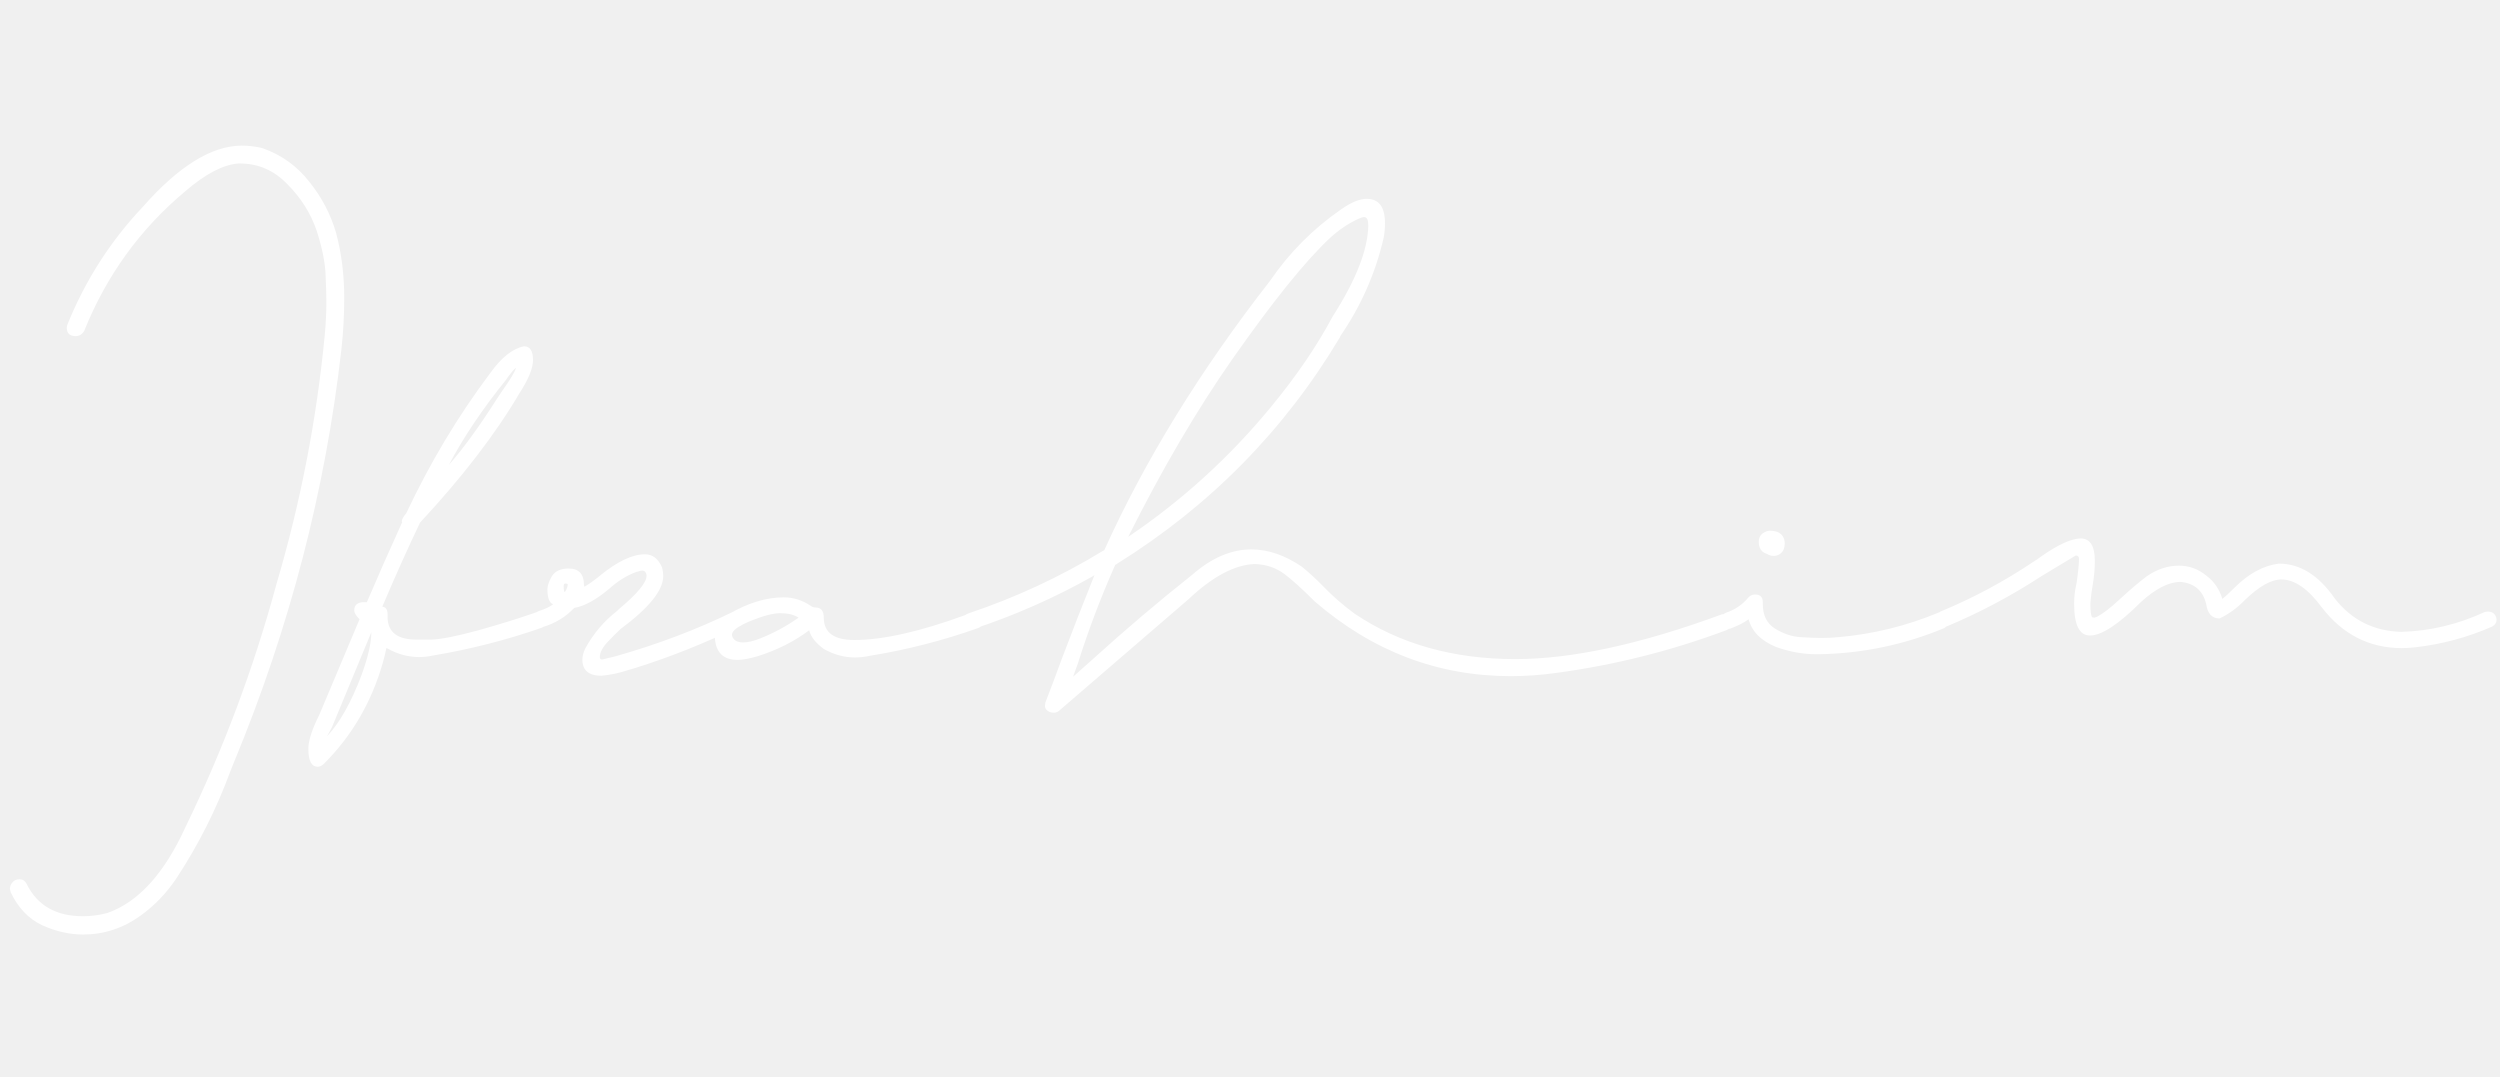
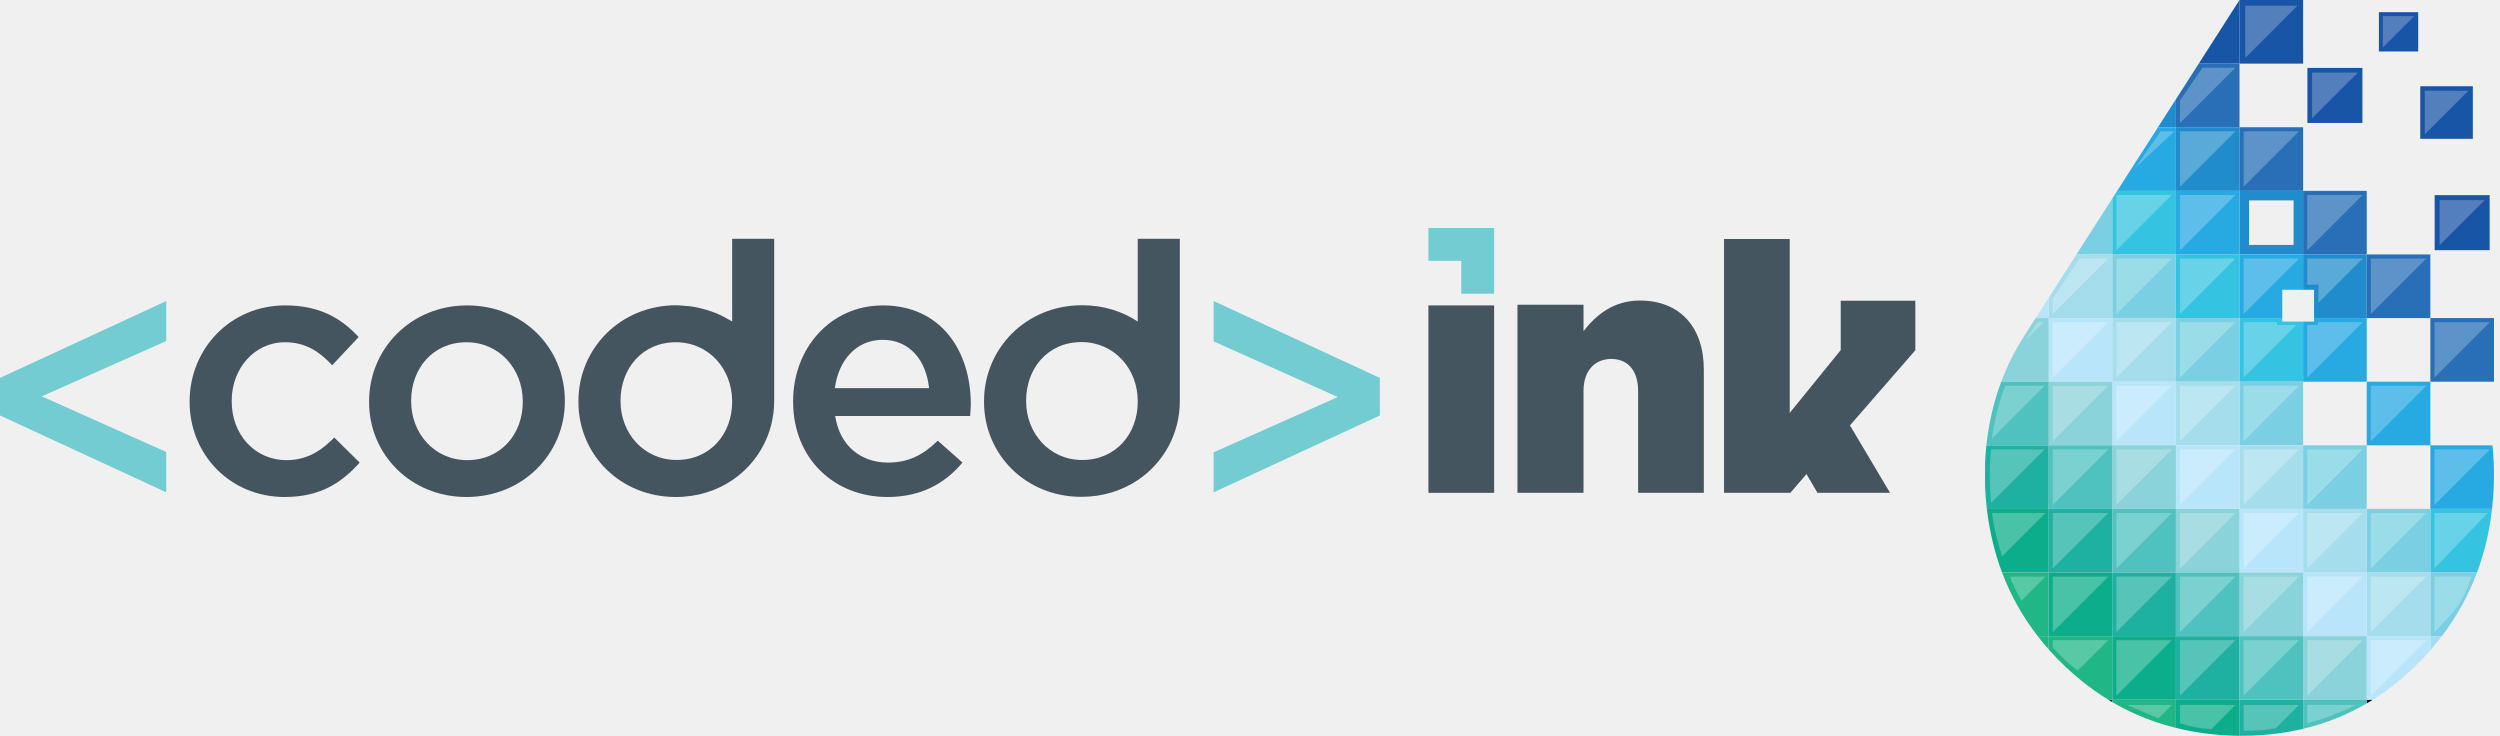
- <svg xmlns="http://www.w3.org/2000/svg" width="130" height="56" viewBox="0 0 130 56" fill="none">
-   <path d="M4.317 48.595C3.613 48.595 2.902 48.433 2.184 48.109C1.479 47.771 0.937 47.201 0.557 46.398L0.515 46.229C0.515 46.102 0.557 45.989 0.642 45.891C0.726 45.778 0.853 45.722 1.022 45.722C1.177 45.722 1.296 45.799 1.381 45.954C1.93 47.081 2.909 47.644 4.317 47.644C4.74 47.644 5.162 47.588 5.585 47.475C7.19 46.912 8.542 45.426 9.64 43.018C11.612 38.962 13.189 34.751 14.372 30.386C15.626 26.147 16.463 21.83 16.886 17.437C16.942 16.845 16.971 16.261 16.971 15.683C16.971 15.345 16.956 14.867 16.928 14.247C16.9 13.613 16.745 12.86 16.463 11.986C16.154 11.085 15.647 10.283 14.943 9.578C14.253 8.86 13.429 8.501 12.471 8.501H12.408C11.605 8.557 10.676 9.043 9.619 9.959C7.282 11.916 5.535 14.331 4.38 17.204C4.268 17.387 4.12 17.479 3.937 17.479C3.627 17.479 3.472 17.331 3.472 17.035L3.493 16.908C4.423 14.599 5.732 12.55 7.422 10.761C9.295 8.635 11.014 7.572 12.577 7.572C12.915 7.572 13.267 7.614 13.633 7.698C14.633 8.05 15.45 8.635 16.083 9.452C16.731 10.254 17.196 11.142 17.477 12.113C17.759 13.169 17.9 14.296 17.9 15.493C17.9 16.394 17.851 17.289 17.752 18.176C16.921 25.499 15.062 32.646 12.175 39.617L11.964 40.145C11.246 42.089 10.323 43.919 9.197 45.637C8.676 46.426 8.042 47.088 7.296 47.623C6.394 48.271 5.402 48.595 4.317 48.595ZM23.343 24.175C24.118 23.288 24.956 22.133 25.857 20.711L26.068 20.394C26.547 19.718 26.801 19.296 26.829 19.127C26.744 19.183 26.604 19.345 26.406 19.612L26.322 19.739C25.082 21.274 24.09 22.753 23.343 24.175ZM17.006 38.286C17.668 37.582 18.266 36.519 18.802 35.096C19.14 34.167 19.309 33.428 19.309 32.878L19.055 33.491L17.259 37.822L17.006 38.286ZM16.52 39.87C16.196 39.87 16.034 39.561 16.034 38.941C16.034 38.519 16.224 37.927 16.605 37.167L18.696 32.202C18.513 32.019 18.421 31.864 18.421 31.738C18.421 31.484 18.562 31.343 18.844 31.315H19.076C19.654 29.963 20.266 28.576 20.914 27.154L20.893 27.111C20.893 27.013 20.97 26.872 21.125 26.689C22.365 24.055 23.815 21.633 25.477 19.422C26.068 18.591 26.66 18.12 27.251 18.007C27.561 18.007 27.716 18.246 27.716 18.725C27.716 19.148 27.484 19.718 27.019 20.436C25.78 22.549 24.055 24.795 21.843 27.175C21.21 28.499 20.555 29.956 19.879 31.548C20.062 31.562 20.154 31.695 20.154 31.949V32.139C20.182 32.885 20.682 33.259 21.653 33.259C21.681 33.259 21.942 33.259 22.435 33.259C22.928 33.245 23.745 33.083 24.885 32.773C26.026 32.449 26.92 32.174 27.568 31.949C27.836 31.85 27.998 31.801 28.054 31.801C28.322 31.801 28.455 31.942 28.455 32.224C28.455 32.421 28.357 32.562 28.16 32.646C26.343 33.28 24.47 33.758 22.541 34.083C22.287 34.139 22.041 34.167 21.801 34.167C21.224 34.167 20.675 34.019 20.154 33.723L20.09 33.702C20.062 33.871 19.999 34.132 19.9 34.484C19.309 36.54 18.281 38.293 16.816 39.744C16.717 39.828 16.619 39.87 16.52 39.87ZM31.276 35.139C30.614 35.139 30.283 34.857 30.283 34.294C30.283 34.125 30.332 33.934 30.431 33.723C30.854 32.949 31.41 32.294 32.1 31.759L32.184 31.674C33.142 30.872 33.621 30.294 33.621 29.942C33.621 29.829 33.578 29.745 33.494 29.689L33.41 29.668C33.353 29.668 33.262 29.689 33.135 29.731H33.114C32.607 29.914 32.128 30.21 31.677 30.618C30.987 31.195 30.382 31.526 29.861 31.611C29.424 32.076 28.882 32.407 28.234 32.604L28.086 32.625C27.833 32.625 27.706 32.484 27.706 32.202C27.706 32.005 27.805 31.864 28.002 31.78C28.354 31.667 28.607 31.548 28.762 31.421C28.565 31.35 28.466 31.09 28.466 30.639C28.466 30.456 28.544 30.231 28.699 29.963C28.868 29.696 29.157 29.562 29.565 29.562C30.1 29.562 30.368 29.851 30.368 30.428L30.389 30.512C30.628 30.372 30.896 30.181 31.191 29.942L31.213 29.921C32.114 29.189 32.888 28.823 33.536 28.823C33.931 28.823 34.226 29.048 34.423 29.498C34.466 29.653 34.487 29.808 34.487 29.963C34.487 30.695 33.748 31.611 32.269 32.709C32.058 32.907 31.839 33.125 31.614 33.364C31.332 33.66 31.191 33.928 31.191 34.167C31.191 34.251 31.234 34.294 31.318 34.294L32.015 34.125C34.198 33.505 36.226 32.737 38.099 31.822L38.268 31.801C38.367 31.801 38.465 31.836 38.564 31.907C38.662 31.977 38.712 32.09 38.712 32.245C38.712 32.386 38.634 32.491 38.479 32.562C36.649 33.449 34.832 34.174 33.029 34.737L32.67 34.843C32.205 34.998 31.741 35.096 31.276 35.139ZM29.375 30.787C29.473 30.632 29.523 30.498 29.523 30.386C29.509 30.358 29.466 30.343 29.396 30.343C29.34 30.343 29.311 30.386 29.311 30.47C29.311 30.681 29.332 30.787 29.375 30.787ZM38.632 33.407C38.886 33.407 39.189 33.336 39.541 33.195C40.245 32.914 40.907 32.554 41.526 32.118C41.287 31.963 40.97 31.886 40.576 31.886C40.21 31.886 39.696 32.019 39.034 32.287C38.386 32.554 38.062 32.794 38.062 33.005C38.062 33.075 38.09 33.146 38.146 33.216C38.245 33.343 38.407 33.407 38.632 33.407ZM38.358 34.315C37.625 34.315 37.231 33.942 37.175 33.195C37.189 32.632 37.421 32.217 37.872 31.949C38.872 31.357 39.836 31.062 40.766 31.062C41.259 31.062 41.724 31.21 42.16 31.505C42.23 31.562 42.315 31.59 42.414 31.59C42.695 31.59 42.836 31.766 42.836 32.118C42.836 32.892 43.364 33.28 44.42 33.28C45.913 33.28 47.849 32.843 50.23 31.97C50.497 31.871 50.666 31.822 50.736 31.822C50.849 31.822 50.941 31.871 51.011 31.97C51.096 32.069 51.138 32.167 51.138 32.266C51.138 32.463 51.039 32.597 50.842 32.667C49.011 33.315 47.138 33.794 45.223 34.103C44.97 34.16 44.716 34.188 44.463 34.188C43.899 34.188 43.357 34.04 42.836 33.745C42.414 33.435 42.16 33.111 42.076 32.773C41.315 33.35 40.421 33.801 39.393 34.125C38.956 34.251 38.611 34.315 38.358 34.315ZM54.802 37.061C54.633 37.061 54.499 37.005 54.401 36.892C54.359 36.836 54.337 36.772 54.337 36.702L54.359 36.533C54.654 35.772 54.943 35.005 55.225 34.23C55.774 32.78 56.337 31.336 56.915 29.9L56.83 29.963C54.859 31.076 52.788 31.991 50.62 32.709L50.493 32.73C50.38 32.73 50.289 32.688 50.218 32.604C50.148 32.519 50.113 32.421 50.113 32.308C50.113 32.266 50.113 32.202 50.113 32.118C50.127 32.019 50.218 31.942 50.387 31.886C52.824 31.069 55.14 29.991 57.337 28.654L57.422 28.611C59.534 23.936 62.407 19.267 66.04 14.606C67.054 13.127 68.287 11.888 69.737 10.888C70.258 10.522 70.702 10.339 71.068 10.339C71.702 10.339 72.019 10.761 72.019 11.606C72.019 11.874 71.997 12.12 71.955 12.346C71.533 14.191 70.779 15.902 69.695 17.479L69.674 17.542C66.787 22.373 62.928 26.295 58.098 29.308C58.069 29.337 58.034 29.358 57.992 29.372C57.246 31.048 56.598 32.759 56.048 34.505L55.795 35.202C55.809 35.174 55.83 35.153 55.858 35.139L56.83 34.273C58.506 32.752 60.231 31.287 62.006 29.879C63.005 29.006 64.026 28.569 65.069 28.569C65.942 28.569 66.822 28.872 67.709 29.477C68.103 29.801 68.477 30.146 68.829 30.512C69.322 31.019 69.857 31.484 70.434 31.907C72.772 33.484 75.561 34.273 78.799 34.273C81.742 34.273 85.32 33.498 89.53 31.949L89.678 31.928C89.777 31.928 89.861 31.97 89.932 32.055C90.003 32.125 90.038 32.217 90.038 32.329C90.038 32.371 90.03 32.442 90.016 32.54C90.016 32.625 89.932 32.702 89.763 32.773C86.904 33.843 83.961 34.582 80.933 34.991C80.13 35.103 79.342 35.16 78.567 35.16C74.765 35.16 71.364 33.864 68.364 31.273C67.716 30.625 67.195 30.153 66.801 29.858C66.35 29.52 65.829 29.344 65.238 29.329C64.195 29.372 63.048 29.984 61.794 31.167L55.077 36.955C54.992 37.026 54.901 37.061 54.802 37.061ZM58.668 27.914L58.731 27.872C61.492 25.999 63.935 23.774 66.061 21.197C67.399 19.577 68.477 18 69.293 16.465C70.505 14.578 71.124 13.001 71.152 11.733C71.152 11.437 71.082 11.289 70.941 11.289C70.871 11.289 70.772 11.318 70.645 11.374C70.124 11.613 69.632 11.944 69.167 12.367C67.885 13.564 66.188 15.669 64.076 18.683C62.217 21.345 60.414 24.422 58.668 27.914ZM94.624 34.019H94.434C93.743 34.019 93.046 33.892 92.343 33.639C91.568 33.315 91.096 32.836 90.927 32.202C90.702 32.371 90.385 32.533 89.976 32.688L89.85 32.709C89.596 32.709 89.47 32.569 89.47 32.287C89.47 32.09 89.561 31.949 89.744 31.864C90.209 31.709 90.589 31.456 90.885 31.104C90.984 30.977 91.111 30.914 91.265 30.914C91.533 30.914 91.666 31.048 91.666 31.315V31.421C91.666 31.998 91.878 32.421 92.3 32.688C92.737 32.956 93.18 33.104 93.631 33.132C94.082 33.16 94.434 33.174 94.687 33.174C95.025 33.174 95.328 33.16 95.596 33.132C97.398 32.977 99.144 32.547 100.834 31.843L100.961 31.822C101.215 31.822 101.342 31.963 101.342 32.245C101.342 32.428 101.257 32.569 101.088 32.667C99.017 33.526 96.863 33.977 94.624 34.019ZM92.216 28.907C92.103 28.907 91.991 28.872 91.878 28.801C91.596 28.717 91.455 28.506 91.455 28.168C91.455 27.985 91.519 27.844 91.645 27.745C91.786 27.647 91.913 27.597 92.026 27.597C92.166 27.597 92.3 27.618 92.427 27.661C92.68 27.773 92.807 27.978 92.807 28.273C92.807 28.372 92.786 28.477 92.744 28.59C92.631 28.801 92.455 28.907 92.216 28.907ZM124.901 33.702C123.212 33.702 121.824 32.998 120.739 31.59C120.021 30.618 119.318 30.132 118.627 30.132C118.107 30.132 117.48 30.484 116.747 31.188C116.339 31.611 115.895 31.935 115.416 32.16C115.022 32.16 114.79 31.907 114.719 31.4C114.55 30.71 114.106 30.329 113.388 30.259C112.783 30.259 112.1 30.604 111.34 31.294C110.171 32.463 109.284 33.047 108.678 33.047C108.129 33.047 107.854 32.498 107.854 31.4C107.854 31.034 107.896 30.674 107.981 30.322C108.065 29.745 108.108 29.323 108.108 29.055C108.108 28.942 108.051 28.886 107.938 28.886L106.185 29.942C104.566 30.998 102.89 31.886 101.157 32.604L101.031 32.625C100.778 32.625 100.651 32.491 100.651 32.224C100.651 32.04 100.735 31.9 100.904 31.801C102.608 31.097 104.235 30.224 105.783 29.182C105.882 29.125 105.995 29.048 106.122 28.949C107.023 28.316 107.72 27.999 108.213 27.999C108.692 28.013 108.931 28.4 108.931 29.16C108.931 29.569 108.896 29.977 108.826 30.386C108.77 30.681 108.727 31.012 108.699 31.379C108.699 31.745 108.727 31.984 108.783 32.097L108.91 32.118L109.037 32.076C109.361 31.907 109.755 31.604 110.22 31.167C110.755 30.674 111.227 30.273 111.635 29.963C112.171 29.597 112.726 29.414 113.304 29.414C113.839 29.414 114.318 29.59 114.741 29.942C115.134 30.238 115.409 30.639 115.564 31.146C115.719 31.019 115.923 30.829 116.177 30.576C116.923 29.829 117.698 29.407 118.5 29.308C119.599 29.308 120.564 29.907 121.395 31.104C122.268 32.231 123.422 32.815 124.859 32.857C126.366 32.815 127.816 32.47 129.21 31.822L129.358 31.801C129.626 31.801 129.781 31.935 129.823 32.202C129.823 32.371 129.746 32.498 129.591 32.583C128.309 33.146 126.971 33.505 125.577 33.66C125.338 33.688 125.112 33.702 124.901 33.702Z" fill="white" />
+ <svg xmlns="http://www.w3.org/2000/svg" width="265" height="78" viewBox="0 0 265 78" fill="none">
+   <path d="M256.33 1.29H252.162V5.456H256.33V1.29Z" fill="#1955A6" />
+   <path d="M250.417 7.2H244.586V13.033H250.417V7.2Z" fill="#1955A6" />
+   <path d="M262.121 9.141H256.548V14.715H262.121V9.141Z" fill="#1955A6" />
+   <path d="M263.904 20.684H258.073V26.518H263.904V20.684Z" fill="#1955A6" />
+   <path d="M241.682 6.744H237.388V0H244.13V6.744H241.682Z" fill="#1955A6" />
+   <path d="M233.066 6.744L237.388 0V6.744H233.066Z" fill="#1955A6" />
+   <path d="M223.902 74.424C223.763 74.341 223.624 74.259 223.486 74.174H223.902V74.424Z" fill="black" />
+   <path d="M244.13 77.252C243.623 77.371 243.113 77.477 242.596 77.569C240.906 77.868 239.153 78.009 237.388 77.994V74.173H244.13V77.252Z" fill="#1EB0A1" />
+   <path d="M237.388 67.431H230.645V74.174H237.388V67.431Z" fill="#1EB0A1" />
+   <path d="M230.645 60.687H223.902V67.431H230.645V60.687Z" fill="#1EB0A1" />
+   <path d="M223.902 53.945H217.16V60.687H223.902V53.945Z" fill="#1EB0A1" />
+   <path d="M210.603 53.944C210.511 53.157 210.447 52.368 210.416 51.575V49.112C210.443 48.476 210.49 47.838 210.556 47.202H217.159V53.944H210.603Z" fill="#1EB0A1" />
+   <path d="M237.388 77.995C235.119 77.978 232.834 77.699 230.645 77.158V74.174H237.388V77.995Z" fill="#0CAD8A" />
+   <path d="M230.645 67.431H223.902V74.174H230.645V67.431Z" fill="#0CAD8A" />
+   <path d="M223.902 60.687H217.16V67.431H223.902V60.687Z" fill="#0CAD8A" />
+   <path d="M212.22 60.687L212.158 60.522C211.802 59.569 211.508 58.594 211.267 57.609L211.264 57.603V57.595C210.97 56.398 210.751 55.178 210.604 53.946H217.16V60.688H212.22V60.687Z" fill="#0CAD8A" />
+   <path d="M230.645 77.158C229.206 76.801 227.809 76.331 226.485 75.747C225.594 75.352 224.734 74.91 223.902 74.424V74.174H230.645V77.158Z" fill="#21B685" />
+   <path d="M223.486 74.174C222.514 73.579 221.586 72.922 220.699 72.211L220.686 72.206L220.683 72.197C219.504 71.25 218.402 70.207 217.373 69.074C217.301 68.994 217.23 68.914 217.159 68.833V67.43H223.901V74.173L223.486 74.174Z" fill="#21B685" />
+   <path d="M215.998 67.431C214.414 65.385 213.135 63.127 212.22 60.687H217.16V67.431H215.998Z" fill="#21B685" />
+   <path d="M217.16 68.833C216.757 68.377 216.37 67.91 215.998 67.43H217.16V68.833Z" fill="#21B685" />
+   <path d="M237.388 33.715H241.92V34.087H244.13V40.459H237.388V33.715Z" fill="#34C3E0" />
+   <path d="M237.388 26.972H230.645V33.715H237.388V26.972Z" fill="#34C3E0" />
+   <path d="M223.902 21.042L224.423 20.23H230.645V26.972H223.902V21.042Z" fill="#34C3E0" />
+   <path d="M257.617 53.945H264.154C263.89 56.295 263.365 58.546 262.562 60.687H257.617V53.945Z" fill="#34C3E0" />
+   <path d="M251.51 74.174C251.299 74.306 251.089 74.434 250.874 74.558V74.174H251.51Z" fill="black" />
+   <path d="M244.13 20.23V26.972H237.388V20.23H244.13ZM242.41 25.962H242.748H243.121V24.086V22.834V22.153V21.662V21.242H238.4V25.963H239.964L242.41 25.962Z" fill="#218CCC" />
+   <path d="M237.388 13.487V20.23H230.645V13.487H237.388Z" fill="#218CCC" />
+   <path d="M228.745 13.487L230.645 10.522V13.487H228.745Z" fill="#218CCC" />
+   <path d="M244.13 26.972H250.874V33.715H245.29V30.714H244.13V26.972Z" fill="#218CCC" />
+   <path d="M237.388 26.972H244.13V30.714H242.747H242.41H241.92V33.715H237.388V26.972Z" fill="#27AAE1" />
+   <path d="M237.388 20.23H230.645V26.972H237.388V20.23Z" fill="#27AAE1" />
+   <path d="M224.423 20.23L228.745 13.487H230.645V20.23H224.423Z" fill="#27AAE1" />
+   <path d="M257.617 53.944V47.202H264.195C264.299 48.138 264.352 49.082 264.359 50.03V50.346C264.355 51.57 264.29 52.768 264.154 53.943H257.617V53.944Z" fill="#27AAE1" />
+   <path d="M250.874 40.459V47.202H257.617V40.459H254.245H253.12H250.874Z" fill="#27AAE1" />
+   <path d="M245.29 33.715H250.874V40.459H244.13V34.087H245.29V33.715Z" fill="#27AAE1" />
+   <path d="M244.13 40.459H237.388V47.202H244.13V40.459Z" fill="#7AD0E2" />
+   <path d="M237.388 33.715H230.645V40.459H237.388V33.715Z" fill="#7AD0E2" />
+   <path d="M230.645 26.972H223.902V33.715H230.645V26.972Z" fill="#7AD0E2" />
+   <path d="M220.1 26.972L223.902 21.042V26.972H220.1Z" fill="#7AD0E2" />
+   <path d="M262.562 60.687C261.671 63.077 260.435 65.328 258.837 67.431H257.616V60.687H262.562Z" fill="#7AD0E2" />
+   <path d="M257.616 53.945H250.874V60.687H257.616V53.945Z" fill="#7AD0E2" />
+   <path d="M250.874 47.202H244.13V53.944H250.874V47.202Z" fill="#7AD0E2" />
+   <path d="M244.13 47.202V53.944H237.388V47.202H244.13Z" fill="#A5DDED" />
+   <path d="M237.388 40.459H230.645V47.202H237.388V40.459Z" fill="#A5DDED" />
+   <path d="M230.645 33.715H223.902V40.459H230.645V33.715Z" fill="#A5DDED" />
+   <path d="M217.16 31.562L220.1 26.972H223.902V33.715H217.16V31.562Z" fill="#A5DDED" />
+   <path d="M258.837 67.431C258.451 67.937 258.044 68.436 257.616 68.927V67.431H258.837Z" fill="#A5DDED" />
+   <path d="M257.616 60.687H250.874V67.431H257.616V60.687Z" fill="#A5DDED" />
+   <path d="M250.874 53.945H244.13V60.687H250.874V53.945Z" fill="#A5DDED" />
+   <path d="M244.13 53.945H237.388V60.687H244.13V53.945Z" fill="#B9E5FB" />
+   <path d="M237.388 47.202H230.645V53.944H237.388V47.202Z" fill="#B9E5FB" />
+   <path d="M230.645 40.459H223.902V47.202H230.645V40.459Z" fill="#B9E5FB" />
+   <path d="M223.902 33.715H217.16V40.459H223.902V33.715Z" fill="#B9E5FB" />
+   <path d="M215.78 33.715L217.16 31.562V33.715H215.78Z" fill="#B9E5FB" />
+   <path d="M257.617 68.926C257.303 69.288 256.975 69.643 256.636 69.996C255.037 71.649 253.328 73.04 251.511 74.174H250.875V67.431H257.617V68.926Z" fill="#B9E5FB" />
+   <path d="M250.874 60.687H244.13V67.431H250.874V60.687Z" fill="#B9E5FB" />
+   <path d="M244.13 60.687H237.388V67.431H244.13V60.687Z" fill="#8BD3DA" />
+   <path d="M237.388 53.945H230.645V60.687H237.388V53.945Z" fill="#8BD3DA" />
+   <path d="M230.645 47.202H223.902V53.944H230.645V47.202Z" fill="#8BD3DA" />
+   <path d="M223.902 40.459H217.16V47.202H223.902V40.459Z" fill="#8BD3DA" />
+   <path d="M212.129 40.459C212.229 40.193 212.335 39.926 212.443 39.661C213.022 38.252 213.731 36.916 214.545 35.647L214.537 35.653L215.779 33.715H217.159V40.459H212.129Z" fill="#8BD3DA" />
+   <path d="M250.874 67.431H244.13V74.174H250.874V67.431Z" fill="#8BD3DA" />
+   <path d="M244.13 67.431H237.388V74.174H244.13V67.431Z" fill="#4FC2BF" />
+   <path d="M237.388 60.687H230.645V67.431H237.388V60.687Z" fill="#4FC2BF" />
+   <path d="M230.645 53.945H223.902V60.687H230.645V53.945Z" fill="#4FC2BF" />
+   <path d="M223.902 47.202H217.16V53.944H223.902V47.202Z" fill="#4FC2BF" />
+   <path d="M210.557 47.202C210.802 44.896 211.321 42.621 212.13 40.459H217.16V47.202H210.557Z" fill="#4FC2BF" />
+   <path d="M250.874 74.558C248.767 75.788 246.518 76.683 244.13 77.253V74.174H250.874V74.558Z" fill="#4FC2BF" />
+   <path d="M264.362 33.715H257.617V40.459H264.362V33.715Z" fill="#286FB7" />
+   <path d="M244.13 13.487H237.388V20.231H244.13V13.487Z" fill="#286FB7" />
+   <path d="M250.874 26.972H254.572H257.617V33.715H250.874V26.972Z" fill="#286FB7" />
+   <path d="M244.13 20.23H246.238H250.276H250.874V26.972H244.13V20.23Z" fill="#286FB7" />
+   <path fill-rule="evenodd" clip-rule="evenodd" d="M230.645 10.522L233.066 6.744H237.388V13.487H230.645V10.522Z" fill="#286FB7" />
+   <g opacity="0.25">
+     <path fill-rule="evenodd" clip-rule="evenodd" d="M258.054 34.151H263.927L258.054 40.024V34.151Z" fill="white" />
+     <path fill-rule="evenodd" clip-rule="evenodd" d="M258.054 47.636H263.927L258.054 53.51V47.636Z" fill="white" />
+     <path fill-rule="evenodd" clip-rule="evenodd" d="M244.566 47.636H250.441L244.566 53.51V47.636Z" fill="white" />
+     <path fill-rule="evenodd" clip-rule="evenodd" d="M237.823 40.893H243.696L237.823 46.768V40.893Z" fill="white" />
+     <path fill-rule="evenodd" clip-rule="evenodd" d="M237.823 47.636H243.696L237.823 53.51V47.636Z" fill="white" />
+     <path fill-rule="evenodd" clip-rule="evenodd" d="M231.079 40.893H236.954L231.079 46.768V40.893Z" fill="white" />
+     <path fill-rule="evenodd" clip-rule="evenodd" d="M231.079 47.636H236.954L231.079 53.51V47.636Z" fill="white" />
+     <path fill-rule="evenodd" clip-rule="evenodd" d="M224.337 40.893H230.212L224.337 46.768V40.893Z" fill="white" />
+     <path fill-rule="evenodd" clip-rule="evenodd" d="M224.337 47.636H230.212L224.337 53.51V47.636Z" fill="white" />
+     <path fill-rule="evenodd" clip-rule="evenodd" d="M217.594 40.893H223.469L217.594 46.767V40.893Z" fill="white" />
+     <path fill-rule="evenodd" clip-rule="evenodd" d="M217.594 47.636H223.469L217.594 53.51V47.636Z" fill="white" />
+     <path fill-rule="evenodd" clip-rule="evenodd" d="M212.553 40.893H216.724L211.149 46.471C211.385 44.591 211.861 42.732 212.553 40.893Z" fill="white" />
+     <path fill-rule="evenodd" clip-rule="evenodd" d="M211.048 47.636H216.724L211.048 53.311C210.885 51.482 210.874 49.598 211.048 47.636Z" fill="white" />
+     <path fill-rule="evenodd" clip-rule="evenodd" d="M244.566 61.122H250.441L244.566 66.998V61.122Z" fill="white" />
+     <path fill-rule="evenodd" clip-rule="evenodd" d="M237.823 54.379H243.696L237.823 60.253V54.379Z" fill="white" />
+     <path fill-rule="evenodd" clip-rule="evenodd" d="M237.823 61.12H243.696L237.823 66.998V61.12Z" fill="white" />
+     <path fill-rule="evenodd" clip-rule="evenodd" d="M231.079 54.379H236.954L231.079 60.253V54.379Z" fill="white" />
+     <path fill-rule="evenodd" clip-rule="evenodd" d="M231.079 61.12H236.954L231.079 66.998V61.12Z" fill="white" />
+     <path fill-rule="evenodd" clip-rule="evenodd" d="M224.337 54.379H230.212L224.337 60.253V54.379Z" fill="white" />
+     <path fill-rule="evenodd" clip-rule="evenodd" d="M224.337 61.12H230.212L224.337 66.998V61.12Z" fill="white" />
+     <path fill-rule="evenodd" clip-rule="evenodd" d="M217.594 54.379H223.469L217.594 60.253V54.379Z" fill="white" />
+     <path fill-rule="evenodd" clip-rule="evenodd" d="M217.594 61.122H223.469L217.594 66.998V61.122Z" fill="white" />
+     <path fill-rule="evenodd" clip-rule="evenodd" d="M211.15 54.379H216.819L212.224 58.974C211.711 57.452 211.343 55.919 211.15 54.379Z" fill="white" />
+     <path fill-rule="evenodd" clip-rule="evenodd" d="M213.047 61.122H216.819L214.286 63.656C213.79 62.855 213.373 62.015 213.047 61.122Z" fill="white" />
+     <path fill-rule="evenodd" clip-rule="evenodd" d="M258.054 54.379H263.7L258.054 60.253V54.379Z" fill="white" />
+     <path fill-rule="evenodd" clip-rule="evenodd" d="M258.054 61.122H261.944C261.669 62.127 260.942 63.942 259.755 65.197L258.055 66.998L258.054 61.122Z" fill="white" />
+     <path fill-rule="evenodd" clip-rule="evenodd" d="M251.306 54.379H257.182L251.306 60.253V54.379Z" fill="white" />
+     <path fill-rule="evenodd" clip-rule="evenodd" d="M251.306 61.122H257.182L251.306 66.998V61.122Z" fill="white" />
+     <path fill-rule="evenodd" clip-rule="evenodd" d="M244.566 54.379H250.441L244.566 60.253V54.379Z" fill="white" />
+     <path fill-rule="evenodd" clip-rule="evenodd" d="M244.566 67.863H250.441L244.566 73.741V67.863Z" fill="white" />
+     <path fill-rule="evenodd" clip-rule="evenodd" d="M237.823 67.863H243.696L237.823 73.741V67.863Z" fill="white" />
+     <path fill-rule="evenodd" clip-rule="evenodd" d="M231.079 67.863H236.954L231.079 73.741V67.863Z" fill="white" />
+     <path fill-rule="evenodd" clip-rule="evenodd" d="M224.337 67.863H230.212L224.337 73.741V67.863Z" fill="white" />
+     <path fill-rule="evenodd" clip-rule="evenodd" d="M217.594 67.863H223.469L220.238 71.08C219.228 70.354 218.376 69.504 217.594 68.605V67.863Z" fill="white" />
+     <path fill-rule="evenodd" clip-rule="evenodd" d="M251.306 67.863H257.182L251.306 73.741V67.863Z" fill="white" />
+     <path fill-rule="evenodd" clip-rule="evenodd" d="M244.566 74.726H249.714C248.043 75.514 246.341 76.206 244.566 76.673V74.726Z" fill="white" />
+     <path fill-rule="evenodd" clip-rule="evenodd" d="M237.823 74.726H243.696L241.223 77.2C240.069 77.393 238.934 77.494 237.823 77.458V74.726Z" fill="white" />
+     <path fill-rule="evenodd" clip-rule="evenodd" d="M231.079 74.726H236.954L234.382 77.298C233.216 77.213 232.109 77.013 231.079 76.662V74.726Z" fill="white" />
+     <path fill-rule="evenodd" clip-rule="evenodd" d="M225.445 74.726H230.212L228.788 76.148L225.445 74.726Z" fill="white" />
+     <path fill-rule="evenodd" clip-rule="evenodd" d="M251.306 40.893H257.182L251.306 46.768V40.893Z" fill="white" />
+     <path fill-rule="evenodd" clip-rule="evenodd" d="M245.689 34.151H250.441L244.566 40.024V34.442H245.689V34.151Z" fill="white" />
+     <path fill-rule="evenodd" clip-rule="evenodd" d="M237.823 34.151H241.365V34.442H243.404L237.823 40.024V34.151Z" fill="white" />
+     <path fill-rule="evenodd" clip-rule="evenodd" d="M231.079 34.151H236.954L231.079 40.024V34.151Z" fill="white" />
+     <path fill-rule="evenodd" clip-rule="evenodd" d="M224.337 34.149H230.212L224.337 40.024V34.149Z" fill="white" />
+     <path fill-rule="evenodd" clip-rule="evenodd" d="M217.594 34.151H223.469L217.594 40.024V34.151Z" fill="white" />
+     <path fill-rule="evenodd" clip-rule="evenodd" d="M251.306 27.408H257.182L251.306 33.281V27.408Z" fill="white" />
+     <path fill-rule="evenodd" clip-rule="evenodd" d="M244.566 27.406H250.441L245.744 32.104L245.759 30.178L244.566 30.171V27.406Z" fill="white" />
+     <path fill-rule="evenodd" clip-rule="evenodd" d="M237.823 27.406H243.696L237.823 33.281V27.406Z" fill="white" />
+     <path fill-rule="evenodd" clip-rule="evenodd" d="M231.079 27.406H236.954L231.079 33.281V27.406Z" fill="white" />
+     <path fill-rule="evenodd" clip-rule="evenodd" d="M224.337 27.408H230.212L224.337 33.281V27.408Z" fill="white" />
+     <path fill-rule="evenodd" clip-rule="evenodd" d="M217.594 31.648L220.439 27.408H223.469L217.594 33.281V31.648Z" fill="white" />
+     <path fill-rule="evenodd" clip-rule="evenodd" d="M215.957 34.151H216.63L214.664 36.113L215.957 34.151Z" fill="white" />
+     <path fill-rule="evenodd" clip-rule="evenodd" d="M244.566 20.664H250.441L244.566 26.538V20.664Z" fill="white" />
+     <path fill-rule="evenodd" clip-rule="evenodd" d="M231.079 20.664H236.954L231.079 26.538V20.664Z" fill="white" />
+     <path fill-rule="evenodd" clip-rule="evenodd" d="M224.337 20.664H230.212L224.337 26.538V20.664Z" fill="white" />
+     <path fill-rule="evenodd" clip-rule="evenodd" d="M231.079 13.921H236.954L231.079 19.796V13.921Z" fill="white" />
+     <path fill-rule="evenodd" clip-rule="evenodd" d="M237.823 13.921H243.696L237.823 19.796V13.921Z" fill="white" />
+     <path fill-rule="evenodd" clip-rule="evenodd" d="M233.462 7.179H236.954L231.079 13.053V10.67L233.462 7.179Z" fill="white" />
+     <path fill-rule="evenodd" clip-rule="evenodd" d="M237.996 0.607H243.523L237.996 6.137V0.607Z" fill="white" />
+     <path fill-rule="evenodd" clip-rule="evenodd" d="M229.033 13.921H230.47L226.359 17.773L229.033 13.921Z" fill="white" />
+     <path fill-rule="evenodd" clip-rule="evenodd" d="M245.08 7.694H249.925L245.08 12.537V7.694Z" fill="white" />
+     <path fill-rule="evenodd" clip-rule="evenodd" d="M252.583 1.712H255.909L252.583 5.036V1.712Z" fill="white" />
+     <path fill-rule="evenodd" clip-rule="evenodd" d="M257.03 9.624H261.64L257.03 14.234V9.624Z" fill="white" />
+     <path fill-rule="evenodd" clip-rule="evenodd" d="M258.603 21.217H263.373L258.603 25.989V21.217Z" fill="white" />
+   </g>
+   <path d="M0 44.04V40.059L17.621 31.911V36.152L4.425 42.013L17.621 47.91V52.185L0 44.04Z" fill="#72CCD2" />
+   <path d="M128.645 47.946L141.804 42.085L128.645 36.188V31.911L146.265 40.059V44.04L128.645 52.185V47.946Z" fill="#72CCD2" />
+   <path d="M151.412 24.166V27.65H154.894V31.133H158.377V24.166H151.412Z" fill="#72CCD2" />
+   <path d="M20.1 42.62V42.546C20.1 37.017 24.377 32.373 30.237 32.373C33.887 32.373 36.172 33.737 38.016 35.727L35.213 38.713C33.851 37.275 32.413 36.279 30.201 36.279C26.956 36.279 24.56 39.081 24.56 42.473V42.546C24.56 46.011 26.956 48.775 30.383 48.775C32.485 48.775 34.032 47.817 35.434 46.379L38.125 49.033C36.207 51.172 33.96 52.682 30.162 52.682C24.377 52.682 20.1 48.149 20.1 42.62Z" fill="#455560" />
+   <path d="M39.123 42.62V42.546C39.123 36.981 43.546 32.373 49.518 32.373C55.489 32.373 59.875 36.907 59.875 42.473V42.546C59.875 48.075 55.45 52.682 49.443 52.682C43.509 52.682 39.123 48.149 39.123 42.62ZM55.414 42.62V42.546C55.414 39.118 52.945 36.279 49.443 36.279C45.868 36.279 43.582 39.081 43.582 42.473V42.546C43.582 45.937 46.054 48.775 49.518 48.775C53.129 48.775 55.414 45.974 55.414 42.62Z" fill="#455560" />
+   <path d="M102.905 42.842C102.905 37.239 99.771 32.374 93.58 32.374C88.012 32.374 84.07 36.944 84.07 42.51V42.584C84.07 48.593 88.418 52.682 94.058 52.682C97.632 52.682 100.177 51.244 102.021 49.033L99.403 46.711C97.855 48.223 96.307 49.033 94.131 49.033C91.259 49.033 89.01 47.263 88.528 44.094H102.833C102.867 43.652 102.905 43.246 102.905 42.842ZM88.493 41.144C88.897 38.123 90.815 36.021 93.543 36.021C96.49 36.021 98.187 38.271 98.481 41.144H88.493Z" fill="#455560" />
+   <path d="M77.608 25.314V34.079C77.43 33.963 77.232 33.873 77.048 33.766C76.915 33.691 76.786 33.615 76.654 33.546C76.422 33.425 76.182 33.315 75.938 33.211C75.814 33.159 75.682 33.115 75.556 33.066C75.108 32.898 74.644 32.759 74.163 32.652C74.029 32.622 73.9 32.589 73.766 32.564C73.486 32.512 73.203 32.471 72.913 32.44C72.774 32.426 72.633 32.419 72.493 32.41C72.23 32.393 71.976 32.355 71.708 32.355C65.738 32.355 61.313 36.962 61.313 42.527V42.546V42.601V42.62C61.313 48.149 65.7 52.682 71.635 52.682C76.235 52.682 79.898 49.978 81.365 46.23C81.378 46.199 81.386 46.167 81.399 46.137C81.522 45.815 81.628 45.484 81.716 45.146C81.737 45.067 81.757 44.988 81.777 44.91C81.849 44.603 81.909 44.29 81.953 43.974C81.966 43.891 81.981 43.808 81.991 43.724C82.035 43.337 82.064 42.946 82.064 42.546V42.527V42.473V42.454V25.313L77.608 25.314ZM71.637 36.279C75.138 36.279 77.608 39.118 77.608 42.546V42.601C77.608 45.955 75.324 48.756 71.71 48.756C68.246 48.756 65.776 45.918 65.776 42.527V42.473C65.776 39.081 68.062 36.279 71.637 36.279Z" fill="#455560" />
+   <path d="M120.6 25.314V34.081C118.955 32.992 116.94 32.355 114.702 32.355C108.731 32.355 104.307 36.962 104.307 42.529V42.601C104.307 48.132 108.693 52.665 114.627 52.665C116.898 52.665 118.936 52.007 120.6 50.894C123.345 49.054 125.061 45.971 125.061 42.529V42.455V25.314H120.6ZM120.6 42.601C120.6 45.956 118.313 48.758 114.702 48.758C111.238 48.758 108.769 45.919 108.769 42.529V42.455C108.769 39.062 111.052 36.261 114.627 36.261C118.129 36.261 120.6 39.1 120.6 42.529V42.601Z" fill="#455560" />
+   <path d="M158.378 32.373H151.412V52.24H158.378V32.373Z" fill="#455560" />
+   <path d="M160.85 32.3H167.853V35.101C169.142 33.442 170.986 31.858 173.824 31.858C178.061 31.858 180.606 34.658 180.606 39.192V52.24H173.641V41.44C173.641 39.228 172.495 38.048 170.8 38.048C169.106 38.048 167.853 39.228 167.853 41.44V52.24H160.85V32.3Z" fill="#455560" />
+   <path d="M203.026 31.881H195.117V37.127H195.103L189.713 43.764V25.333H182.747V52.24H189.78L191.488 50.25L192.652 52.24H200.344L196.097 45.09L203.026 37.127V31.881Z" fill="#455560" />
</svg>
